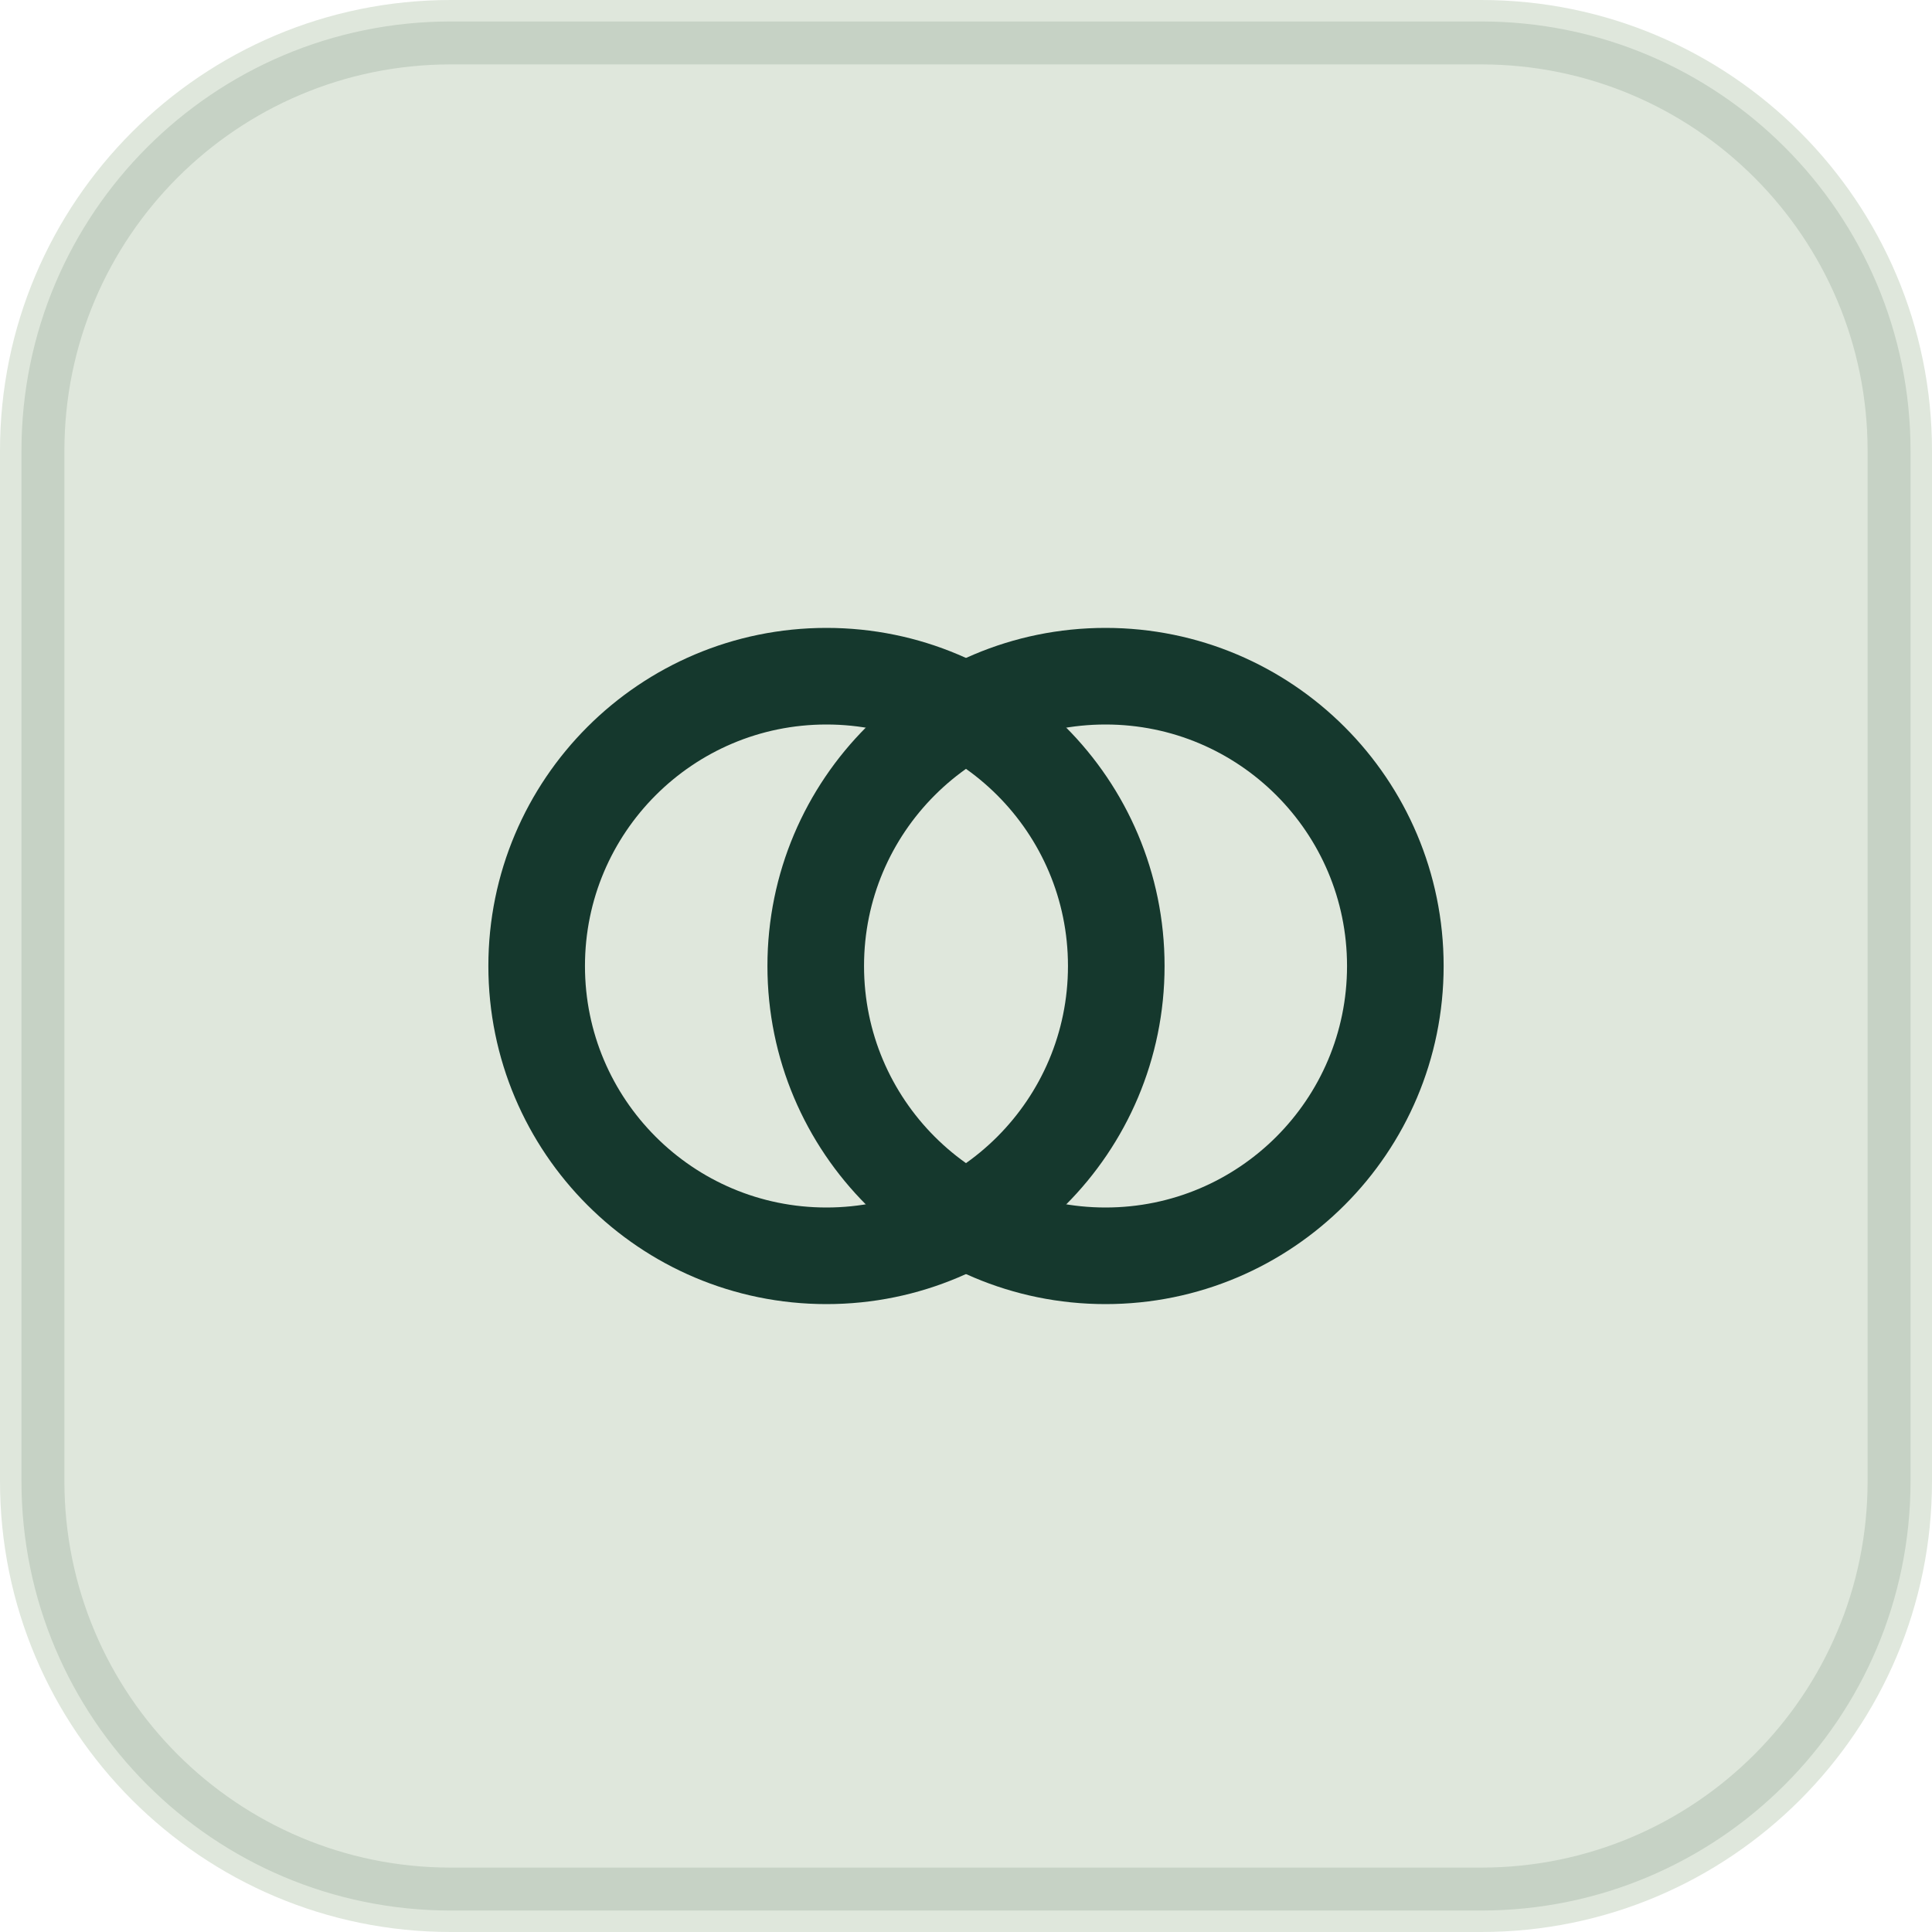
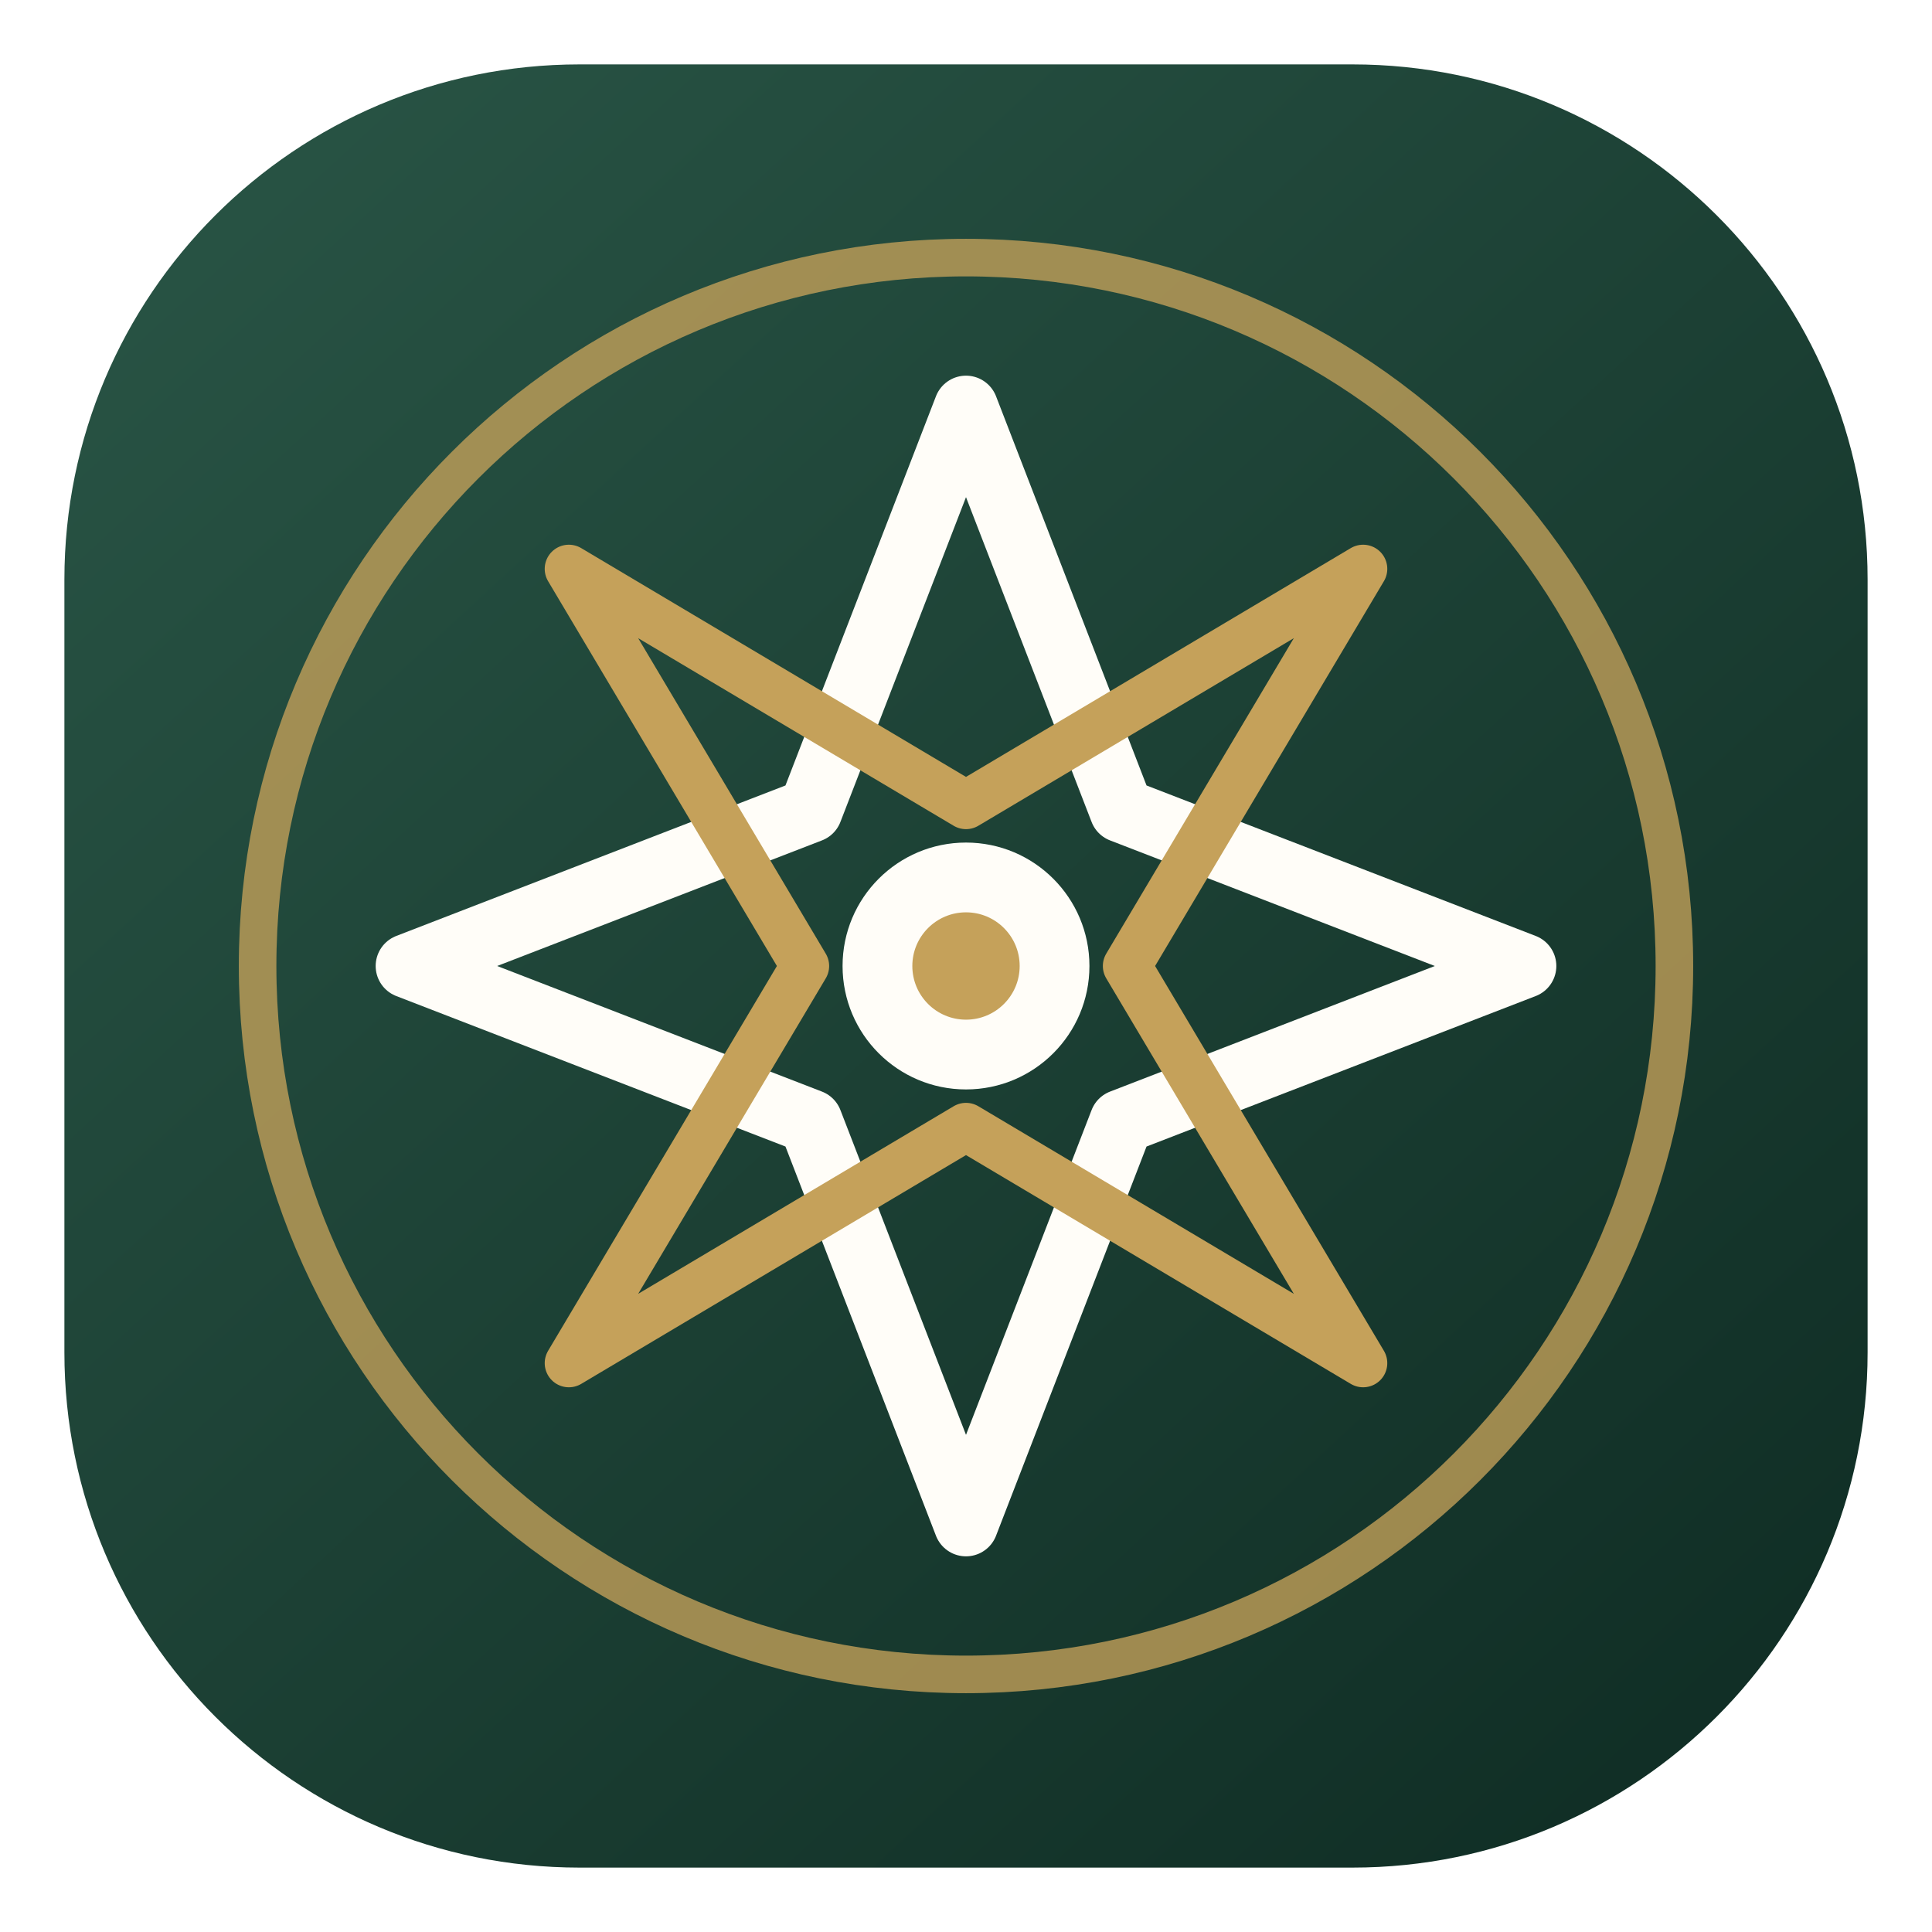
<svg xmlns="http://www.w3.org/2000/svg" viewBox="0 0 180 180" role="img" aria-label="Imam Zaniar Ahmad">
-   <rect width="180" height="180" rx="42" fill="#DFE7DC" />
-   <rect x="4" y="4" width="172" height="172" rx="38" fill="none" stroke="#C6D2C5" stroke-width="4" />
-   <g fill="none" stroke="#15382D" stroke-width="9">
-     <circle cx="77" cy="90" r="27" />
-     <circle cx="103" cy="90" r="27" />
-   </g>
+   <defs>
+     <linearGradient id="seal" x1="20" y1="14" x2="160" y2="166" gradientUnits="userSpaceOnUse">
+       <stop stop-color="#285344" />
+       <stop offset="1" stop-color="#102E25" />
+     </linearGradient>
+   </defs>
+   <rect x="6" y="6" width="168" height="168" rx="48" fill="url(#seal)" />
+   <circle cx="90" cy="90" r="66" fill="none" stroke="#C5A15A" stroke-width="3.5" opacity=".78" />
+   <path d="m90 38 14.5 37.5L142 90l-37.5 14.5L90 142l-14.5-37.5L38 90l37.5-14.5L90 38Z" fill="none" stroke="#FFFDF8" stroke-width="6" stroke-linejoin="round" />
+   <path d="m53 53 37 22 37-22-22 37 22 37-37-22-37 22 22-37-22-37Z" fill="none" stroke="#C5A15A" stroke-width="4.5" stroke-linejoin="round" />
+   <circle cx="90" cy="90" r="11.5" fill="#FFFDF8" />
+   <circle cx="90" cy="90" r="5" fill="#C5A15A" />
</svg>
